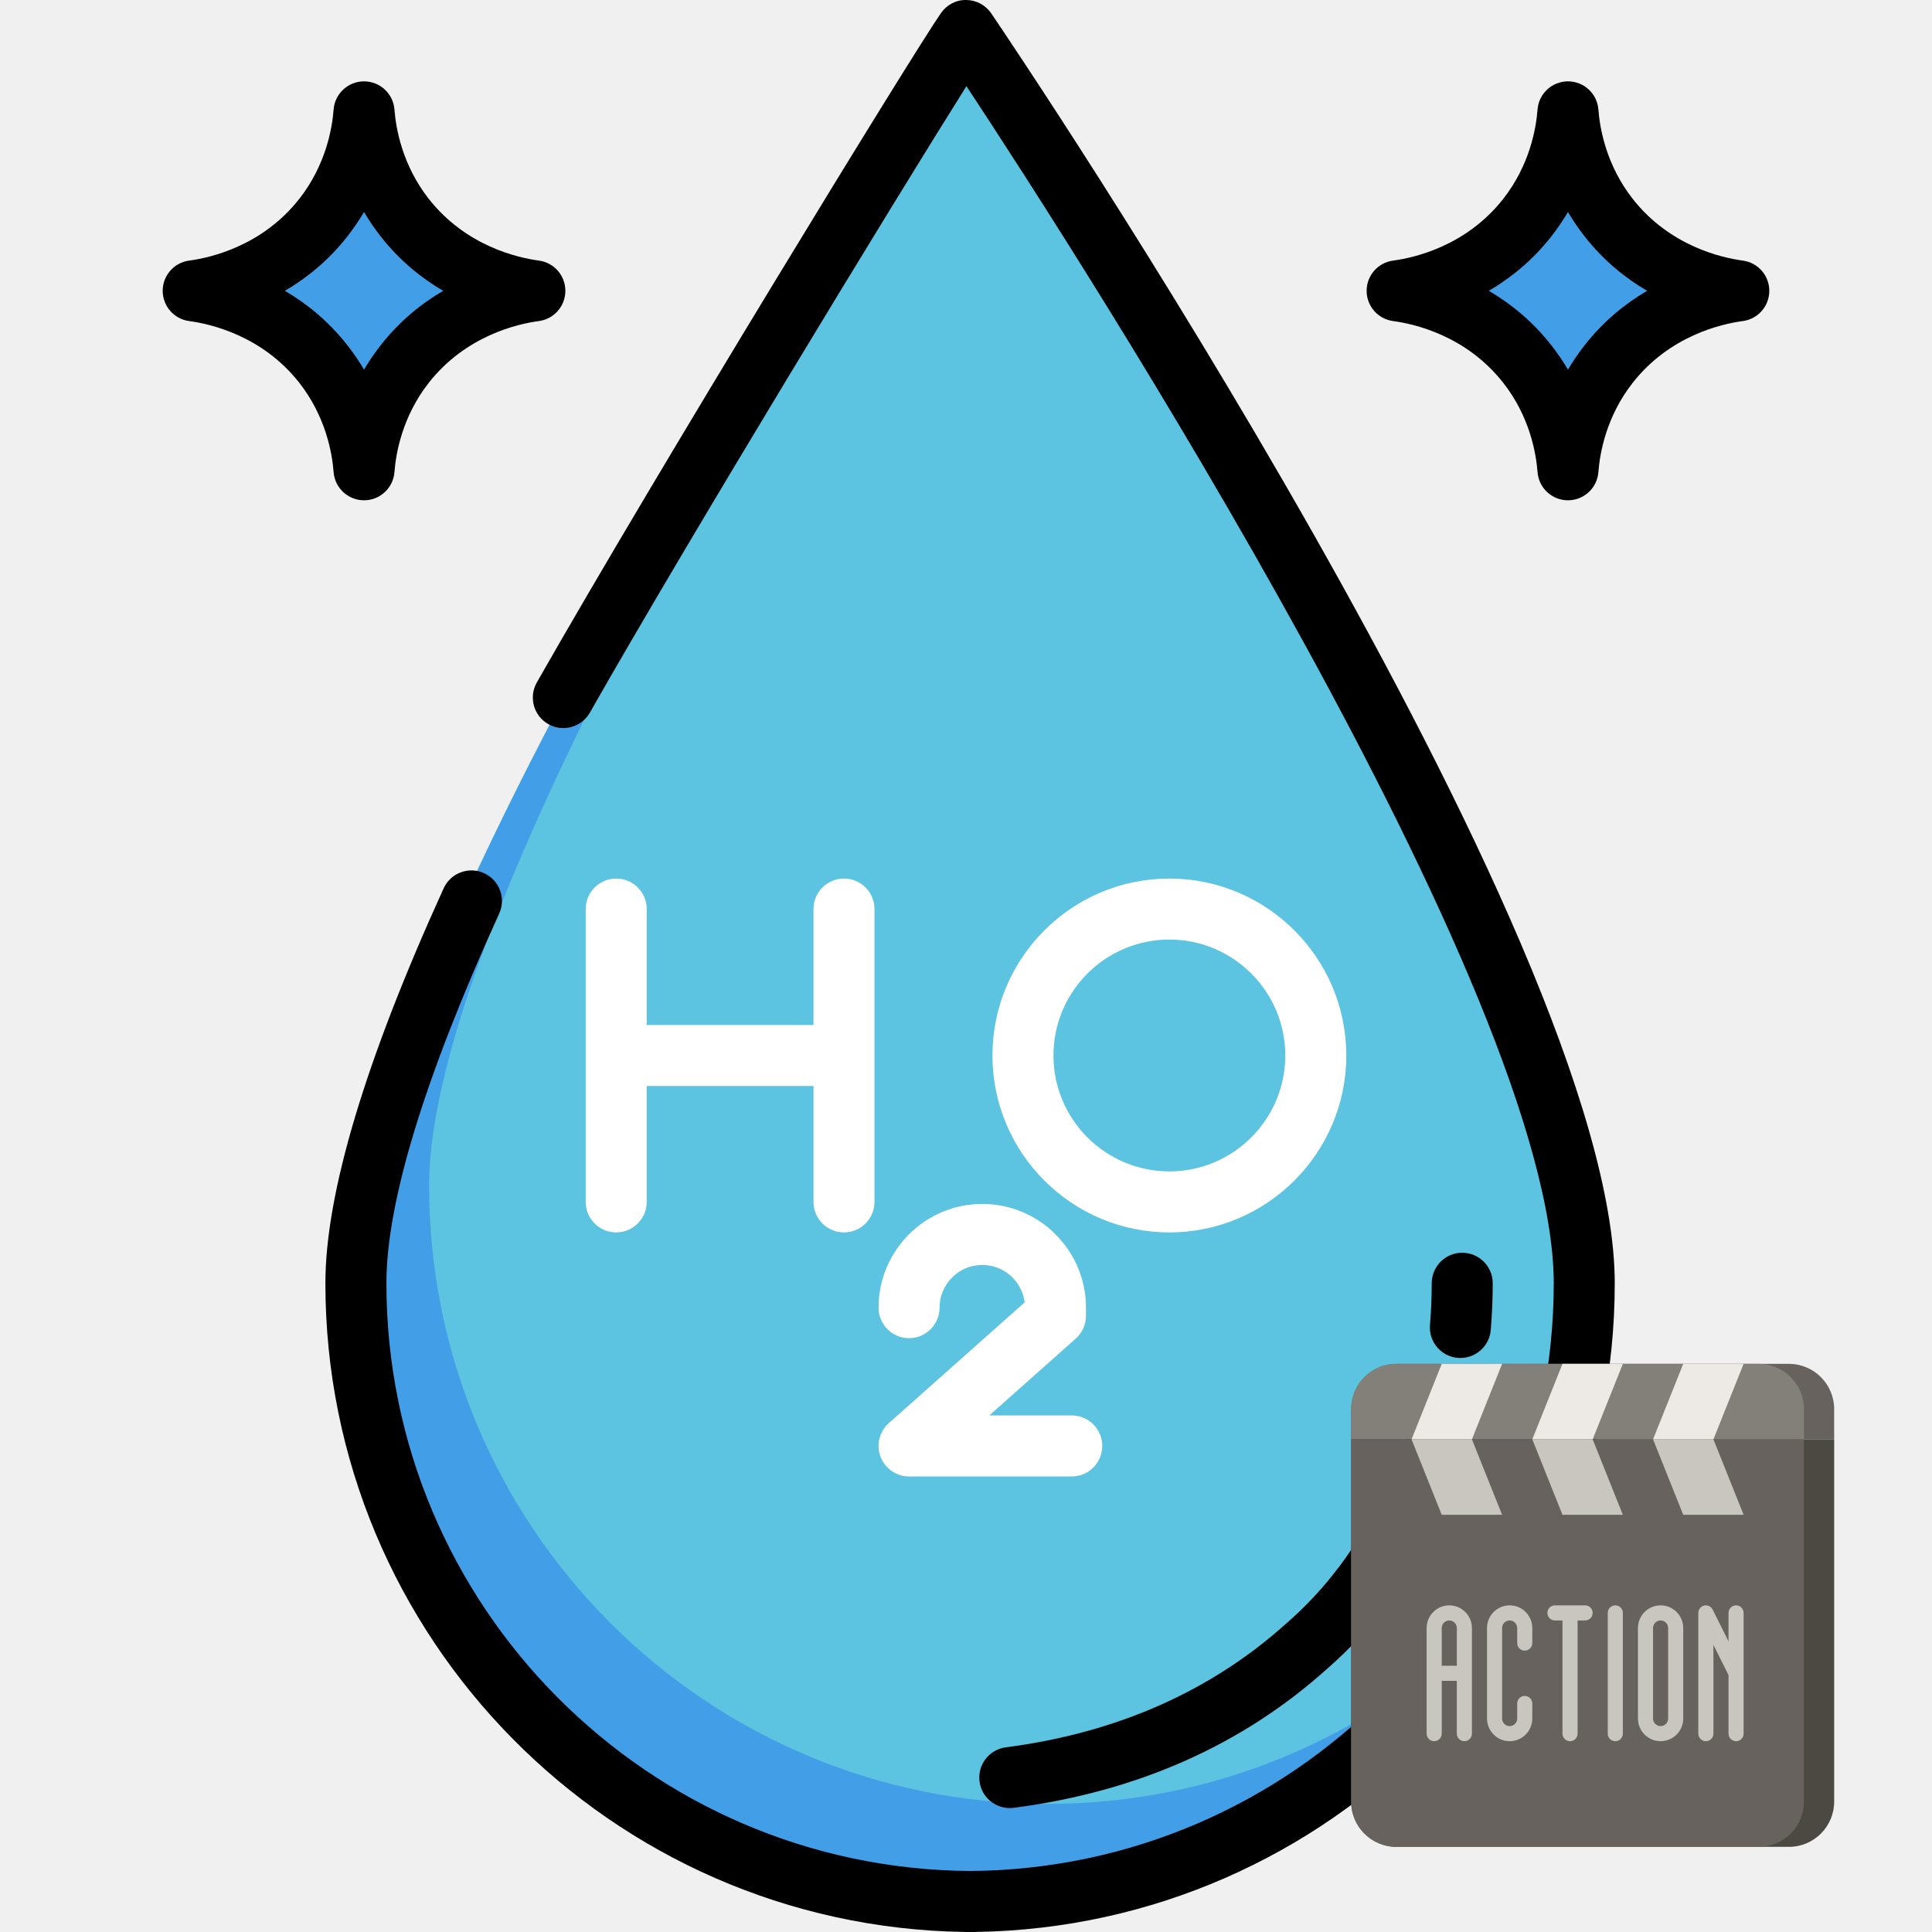
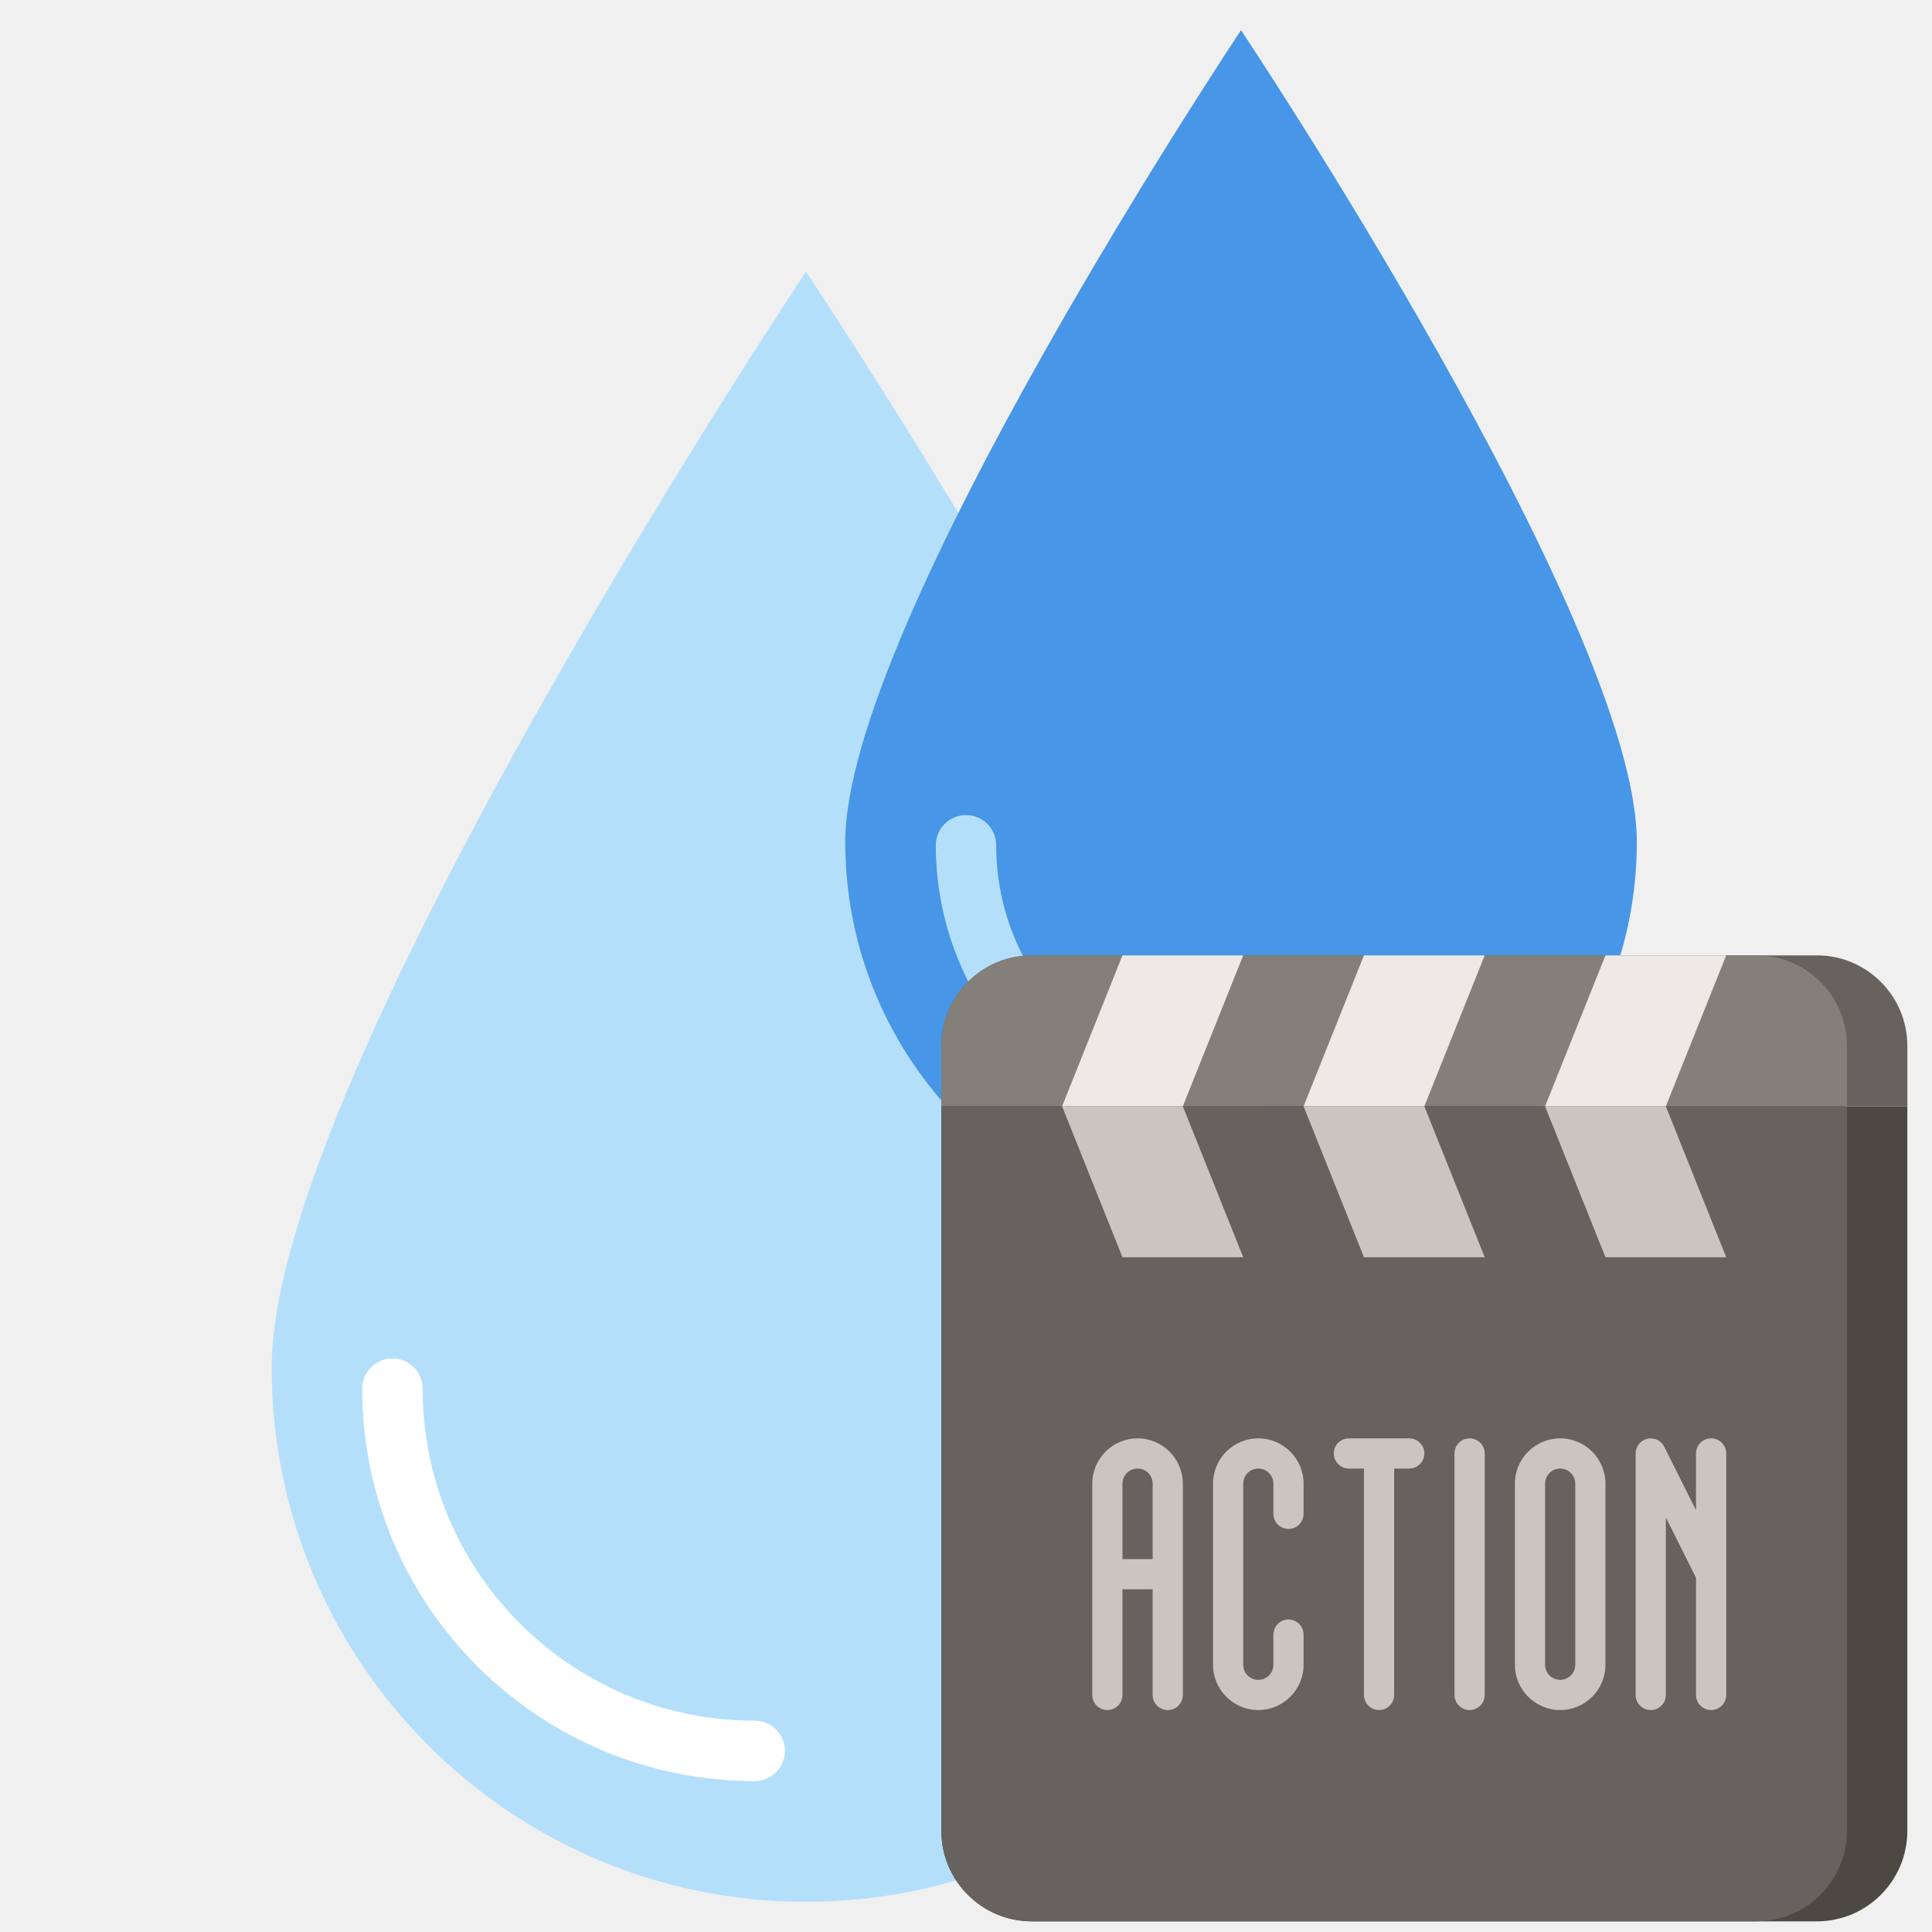
- <svg xmlns="http://www.w3.org/2000/svg" height="800px" width="800px" version="1.1" id="Layer_1" viewBox="0 0 511.999 511.999" xml:space="preserve">
-   <defs id="defs12" />
-   <path style="fill:#5CC4E0;" d="M92.16,340.076C92.16,249.591,256,8.086,256,8.086s163.84,241.505,163.84,331.991  S346.486,503.916,256,503.916S92.16,430.563,92.16,340.076z" id="path1" />
-   <path style="fill:#439EE8;" d="M277.558,478.047c-90.486,0-163.84-73.354-163.84-163.84c0-71.143,101.274-235.632,144.576-302.71  C256.803,9.269,256,8.086,256,8.086S92.161,249.591,92.161,340.076s73.354,163.84,163.84,163.84  c56.682,0,106.638-28.786,136.055-72.534C362.517,460.248,322.119,478.047,277.558,478.047z" id="path2" />
-   <g id="g5">
-     <path style="fill:#FFFFFF;" d="M223.663,232.826c-4.465,0-8.084,3.618-8.084,8.084v30.72h-44.194v-30.72   c0-4.466-3.62-8.084-8.084-8.084s-8.084,3.618-8.084,8.084v77.608c0,4.466,3.62,8.084,8.084,8.084s8.084-3.618,8.084-8.084v-30.72   h44.194v30.72c0,4.466,3.62,8.084,8.084,8.084s8.084-3.618,8.084-8.084V240.91C231.748,236.446,228.128,232.826,223.663,232.826z" id="path3" />
-     <path style="fill:#FFFFFF;" d="M309.895,232.826c-25.854,0-46.888,21.034-46.888,46.888c0,25.854,21.034,46.888,46.888,46.888   c25.854,0,46.888-21.034,46.888-46.888C356.783,253.86,335.748,232.826,309.895,232.826z M309.895,310.434   c-16.939,0-30.72-13.781-30.72-30.72c0-16.939,13.781-30.72,30.72-30.72c16.939,0,30.72,13.781,30.72,30.72   C340.615,296.654,326.833,310.434,309.895,310.434z" id="path4" />
-     <path style="fill:#FFFFFF;" d="M284.025,375.108h-21.852l22.912-20.367c1.726-1.534,2.713-3.733,2.713-6.042v-2.156   c0-15.156-12.33-27.486-27.486-27.486c-15.156,0-27.486,12.33-27.486,27.486c0,4.466,3.62,8.084,8.084,8.084   s8.084-3.618,8.084-8.084c0-6.241,5.077-11.318,11.318-11.318c5.768,0,10.541,4.336,11.232,9.92l-36.005,32.004   c-2.508,2.229-3.378,5.777-2.185,8.915c1.192,3.138,4.199,5.212,7.556,5.212h43.116c4.465,0,8.084-3.618,8.084-8.084   C292.11,378.726,288.49,375.108,284.025,375.108z" id="path5" />
+ <svg xmlns="http://www.w3.org/2000/svg" width="800px" height="800px" viewBox="0 0 64 64" version="1.1" id="svg4">
+   <defs id="defs4" />
+   <g fill="none" fill-rule="evenodd" id="g4">
+     <path fill="#B4DFFB" d="M26.7,63 C36.475,63 44.399,55.076 44.399,45.3 C44.399,35.525 26.7,9 26.7,9 C26.7,9 9,35.525 9,45.3 C9,55.076 16.924,63 26.7,63 Z" id="path1" />
+     <path fill="#4796E7" d="M41.111,41 C48.352,41 54.222,35.13 54.222,27.889 C54.222,20.648 41.111,1 41.111,1 C41.111,1 28,20.648 28,27.889 C28,35.13 33.87,41 41.111,41 Z" id="path2" />
+     <path stroke="#B4DFFB" stroke-linecap="round" stroke-width="2" d="M32,28 C32,32.971 36.029,37 41,37 L41,37" id="path3" />
+     <path stroke="#FFF" stroke-linecap="round" stroke-width="2" d="M13,46 C13,52.627 18.373,58 25,58 L25,58" id="path4" />
  </g>
-   <g id="g7">
-     <path style="fill:#439EE8;" d="M426.307,57.669c12.579,16.039,30.515,18.874,34.493,19.402   c-3.977,0.528-21.914,3.363-34.493,19.402c-8.796,11.221-10.402,23.067-10.779,28.025c-0.377-4.958-1.983-16.804-10.779-28.025   c-12.579-16.039-30.515-18.874-34.493-19.402c3.977-0.528,21.914-3.363,34.493-19.402c8.796-11.221,10.402-23.067,10.779-28.025   C415.906,34.602,417.512,46.448,426.307,57.669z" id="path6" />
-     <path style="fill:#439EE8;" d="M107.251,57.669c12.579,16.039,30.515,18.874,34.493,19.402   c-3.977,0.528-21.914,3.363-34.493,19.402c-8.796,11.221-10.402,23.067-10.779,28.025c-0.377-4.958-1.983-16.804-10.779-28.025   C73.114,80.434,55.178,77.599,51.201,77.071c3.977-0.528,21.914-3.363,34.493-19.402c8.796-11.221,10.402-23.067,10.779-28.025   C96.849,34.602,98.455,46.448,107.251,57.669z" id="path7" />
-   </g>
-   <path d="M256.044,0.001c-2.698-0.05-5.165,1.284-6.684,3.473c-7.735,11.139-75.66,122.1-107.098,177.39  c-2.208,3.881-0.85,8.817,3.032,11.024c3.879,2.208,8.816,0.85,11.024-3.032c26.871-47.255,80.389-135.183,99.795-166.02  c30.81,46.69,155.644,240.61,155.644,317.241c0,85.522-69.291,155.167-154.678,155.752c-85.386-0.585-154.678-70.23-154.678-155.752  c0-21.433,10.057-54.396,29.89-97.974c1.85-4.064,0.055-8.857-4.009-10.707c-4.063-1.85-8.857-0.055-10.707,4.01  c-20.798,45.695-31.343,80.911-31.343,104.67c0,93.879,75.637,170.424,169.171,171.901c0.197,0.015,0.396,0.023,0.597,0.023h2.156  c0.202,0,0.4-0.008,0.597-0.023c93.534-1.477,169.171-78.023,169.171-171.901c0-91.912-158.487-326.584-165.233-336.53  C261.193,1.342,258.708,0.016,256.044,0.001z" id="path8" />
-   <path d="M96.472,132.582c4.226,0,7.74-3.256,8.062-7.471c0.38-4.992,2.065-14.701,9.079-23.65  c9.877-12.592,23.708-15.648,29.196-16.376c4.018-0.534,7.019-3.96,7.019-8.014c0-4.054-3.002-7.479-7.019-8.014  c-5.488-0.73-19.319-3.786-29.195-16.375c-7.016-8.951-8.701-18.66-9.08-23.651c-0.321-4.215-3.834-7.471-8.062-7.471  c-4.227,0-7.74,3.256-8.062,7.471c-0.38,4.992-2.065,14.701-9.079,23.65c-9.876,12.592-23.707,15.648-29.196,16.377  c-4.018,0.534-7.019,3.96-7.019,8.014s3.002,7.479,7.019,8.014c5.489,0.73,19.32,3.786,29.195,16.375  c7.016,8.951,8.701,18.66,9.08,23.651C88.732,129.327,92.245,132.582,96.472,132.582z M75.496,77.071  c5.675-3.313,11.485-7.945,16.56-14.415c1.682-2.145,3.144-4.313,4.416-6.475c1.272,2.162,2.736,4.33,4.416,6.475l0.001,0.001  c5.074,6.47,10.883,11.1,16.558,14.414c-5.675,3.313-11.485,7.945-16.56,14.415c-1.682,2.145-3.144,4.313-4.416,6.475  c-1.273-2.162-2.737-4.331-4.418-6.476C86.98,85.015,81.17,80.384,75.496,77.071z" id="path9" />
-   <path d="M461.864,69.058c-5.489-0.73-19.32-3.786-29.195-16.375c-7.016-8.951-8.701-18.66-9.08-23.651  c-0.321-4.215-3.834-7.471-8.062-7.471c-4.228,0-7.74,3.256-8.062,7.471c-0.38,4.992-2.065,14.701-9.08,23.651  c-9.876,12.591-23.707,15.647-29.195,16.375c-4.018,0.534-7.019,3.96-7.019,8.014s3.002,7.479,7.019,8.014  c5.489,0.73,19.32,3.786,29.195,16.375c7.016,8.951,8.701,18.66,9.08,23.651c0.321,4.215,3.834,7.471,8.062,7.471  c4.227,0,7.74-3.256,8.062-7.471c0.38-4.992,2.065-14.701,9.079-23.65c9.877-12.592,23.708-15.648,29.196-16.376  c4.018-0.534,7.019-3.96,7.019-8.014S465.882,69.591,461.864,69.058z M419.944,91.485c-1.681,2.145-3.144,4.313-4.416,6.475  c-1.273-2.162-2.737-4.331-4.418-6.476c-5.074-6.47-10.883-11.1-16.557-14.414c5.675-3.313,11.485-7.944,16.557-14.414l0.001-0.001  c1.681-2.145,3.144-4.313,4.416-6.475c1.273,2.162,2.737,4.331,4.418,6.476c5.074,6.47,10.883,11.1,16.557,14.414  C430.829,80.384,425.018,85.016,419.944,91.485z" id="path10" />
-   <path d="M373.982,377.075c-7.348,22.703-18.064,39.99-32.763,52.849c-0.033,0.029-0.067,0.059-0.1,0.089  c-20.012,18.106-45.096,29.223-74.554,33.041c-4.428,0.573-7.552,4.628-6.978,9.055c0.528,4.076,4.004,7.046,8.008,7.046  c0.346,0,0.696-0.023,1.049-0.068c32.764-4.245,60.78-16.708,83.275-37.041c16.932-14.834,29.182-34.46,37.447-59.993  c1.374-4.247-0.954-8.806-5.202-10.181C379.914,370.502,375.356,372.827,373.982,377.075z" id="path11" />
-   <path d="M387.018,359.878c4.155,0,7.69-3.185,8.046-7.402c0.346-4.087,0.522-8.259,0.523-12.399c0-4.466-3.618-8.084-8.083-8.085  l0,0c-4.465,0-8.084,3.618-8.084,8.083c0,3.687-0.157,7.4-0.465,11.037c-0.377,4.448,2.924,8.361,7.373,8.737  C386.559,359.87,386.789,359.878,387.018,359.878z" id="path12" />
-   <g id="g6" transform="matrix(3.999992,0,0,3.999992,358.0725,361.4359)">
+   <g id="g6" transform="translate(31.18298,31.64766)">
    <path class="cubies_twee" d="M 32,5 H 0 V 3 C 0,1.343 1.343,0 3,0 h 26 c 1.657,0 3,1.343 3,3 z" id="path1-5" style="fill:#67625d" />
    <path class="cubies_drie" d="M 30,5 H 0 V 3 C 0,1.343 1.343,0 3,0 h 24 c 1.657,0 3,1.343 3,3 z" id="path2-8" style="fill:#837f79" />
    <path class="cubies_een" d="M 29,32 H 3 C 1.343,32 0,30.657 0,29 V 5 h 32 v 24 c 0,1.657 -1.343,3 -3,3 z" id="path3-7" style="fill:#4c4842" />
    <path class="cubies_twee" d="M 27,32 H 3 C 1.343,32 0,30.657 0,29 V 5 h 30 v 24 c 0,1.657 -1.343,3 -3,3 z" id="path4-9" style="fill:#67625d" />
-     <path class="cubies_zes" d="m 16,5 h -4 l 2,-5 h 4 z M 10,0 H 6 L 4,5 h 4 z m 16,0 h -4 l -2,5 h 4 z" id="path5-2" style="fill:#edeae5" />
-     <path class="cubies_vijf" d="m 12,5 h 4 l 2,5 h -4 z m -6,5 h 4 L 8,5 H 4 Z m 16,0 h 4 L 24,5 H 20 Z M 10.5,16 C 9.673,16 9,16.673 9,17.5 v 6 c 0,0.827 0.673,1.5 1.5,1.5 0.827,0 1.5,-0.673 1.5,-1.5 v -1 C 12,22.224 11.776,22 11.5,22 11.224,22 11,22.224 11,22.5 v 1 C 11,23.776 10.776,24 10.5,24 10.224,24 10,23.776 10,23.5 v -6 c 0,-0.276 0.224,-0.5 0.5,-0.5 0.276,0 0.5,0.224 0.5,0.5 v 1 c 0,0.276 0.224,0.5 0.5,0.5 0.276,0 0.5,-0.224 0.5,-0.5 v -1 C 12,16.673 11.327,16 10.5,16 Z m 7,0 C 17.224,16 17,16.224 17,16.5 v 8 c 0,0.276 0.224,0.5 0.5,0.5 0.276,0 0.5,-0.224 0.5,-0.5 v -8 C 18,16.224 17.776,16 17.5,16 Z m 8,0 C 25.224,16 25,16.224 25,16.5 v 1.882 L 23.947,16.277 C 23.843,16.069 23.609,15.961 23.385,16.014 23.16,16.067 23,16.268 23,16.5 v 8 c 0,0.276 0.224,0.5 0.5,0.5 0.276,0 0.5,-0.224 0.5,-0.5 v -5.882 l 1,2 V 24.5 c 0,0.276 0.224,0.5 0.5,0.5 0.276,0 0.5,-0.224 0.5,-0.5 v -8 C 26,16.224 25.776,16 25.5,16 Z M 22,17.5 v 6 C 22,24.327 21.327,25 20.5,25 19.673,25 19,24.327 19,23.5 v -6 c 0,-0.827 0.673,-1.5 1.5,-1.5 0.827,0 1.5,0.673 1.5,1.5 z m -1,0 C 21,17.224 20.776,17 20.5,17 20.224,17 20,17.224 20,17.5 v 6 c 0,0.276 0.224,0.5 0.5,0.5 0.276,0 0.5,-0.224 0.5,-0.5 z m -13,0 v 7 C 8,24.776 7.776,25 7.5,25 7.224,25 7,24.776 7,24.5 V 21 H 6 v 3.5 C 6,24.776 5.776,25 5.5,25 5.224,25 5,24.776 5,24.5 v -7 C 5,16.673 5.673,16 6.5,16 7.327,16 8,16.673 8,17.5 Z M 7,20 V 17.5 C 7,17.224 6.776,17 6.5,17 6.224,17 6,17.224 6,17.5 V 20 Z m 8.5,-4 h -2 c -0.276,0 -0.5,0.224 -0.5,0.5 0,0.276 0.224,0.5 0.5,0.5 H 14 v 7.5 c 0,0.276 0.224,0.5 0.5,0.5 0.276,0 0.5,-0.224 0.5,-0.5 V 17 h 0.5 C 15.776,17 16,16.776 16,16.5 16,16.224 15.776,16 15.5,16 Z" id="path6-2" style="fill:#c9c6c0" />
+     <path class="cubies_zes" d="m 16,5 h -4 l 2,-5 h 4 z M 10,0 H 6 L 4,5 h 4 z m 16,0 h -4 l -2,5 h 4 z" id="path5" style="fill:#edeae5" />
+     <path class="cubies_vijf" d="m 12,5 h 4 l 2,5 h -4 z m -6,5 h 4 L 8,5 H 4 Z m 16,0 h 4 L 24,5 H 20 Z M 10.5,16 C 9.673,16 9,16.673 9,17.5 v 6 c 0,0.827 0.673,1.5 1.5,1.5 0.827,0 1.5,-0.673 1.5,-1.5 v -1 C 12,22.224 11.776,22 11.5,22 11.224,22 11,22.224 11,22.5 v 1 C 11,23.776 10.776,24 10.5,24 10.224,24 10,23.776 10,23.5 v -6 c 0,-0.276 0.224,-0.5 0.5,-0.5 0.276,0 0.5,0.224 0.5,0.5 v 1 c 0,0.276 0.224,0.5 0.5,0.5 0.276,0 0.5,-0.224 0.5,-0.5 v -1 C 12,16.673 11.327,16 10.5,16 Z m 7,0 C 17.224,16 17,16.224 17,16.5 v 8 c 0,0.276 0.224,0.5 0.5,0.5 0.276,0 0.5,-0.224 0.5,-0.5 v -8 C 18,16.224 17.776,16 17.5,16 Z m 8,0 C 25.224,16 25,16.224 25,16.5 v 1.882 L 23.947,16.277 C 23.843,16.069 23.609,15.961 23.385,16.014 23.16,16.067 23,16.268 23,16.5 v 8 c 0,0.276 0.224,0.5 0.5,0.5 0.276,0 0.5,-0.224 0.5,-0.5 v -5.882 l 1,2 V 24.5 c 0,0.276 0.224,0.5 0.5,0.5 0.276,0 0.5,-0.224 0.5,-0.5 v -8 C 26,16.224 25.776,16 25.5,16 Z M 22,17.5 v 6 C 22,24.327 21.327,25 20.5,25 19.673,25 19,24.327 19,23.5 v -6 c 0,-0.827 0.673,-1.5 1.5,-1.5 0.827,0 1.5,0.673 1.5,1.5 z m -1,0 C 21,17.224 20.776,17 20.5,17 20.224,17 20,17.224 20,17.5 v 6 c 0,0.276 0.224,0.5 0.5,0.5 0.276,0 0.5,-0.224 0.5,-0.5 z m -13,0 v 7 C 8,24.776 7.776,25 7.5,25 7.224,25 7,24.776 7,24.5 V 21 H 6 v 3.5 C 6,24.776 5.776,25 5.5,25 5.224,25 5,24.776 5,24.5 v -7 C 5,16.673 5.673,16 6.5,16 7.327,16 8,16.673 8,17.5 Z M 7,20 V 17.5 C 7,17.224 6.776,17 6.5,17 6.224,17 6,17.224 6,17.5 V 20 Z m 8.5,-4 h -2 c -0.276,0 -0.5,0.224 -0.5,0.5 0,0.276 0.224,0.5 0.5,0.5 H 14 v 7.5 c 0,0.276 0.224,0.5 0.5,0.5 0.276,0 0.5,-0.224 0.5,-0.5 V 17 h 0.5 C 15.776,17 16,16.776 16,16.5 16,16.224 15.776,16 15.5,16 Z" id="path6" style="fill:#c9c6c0" />
  </g>
</svg>
